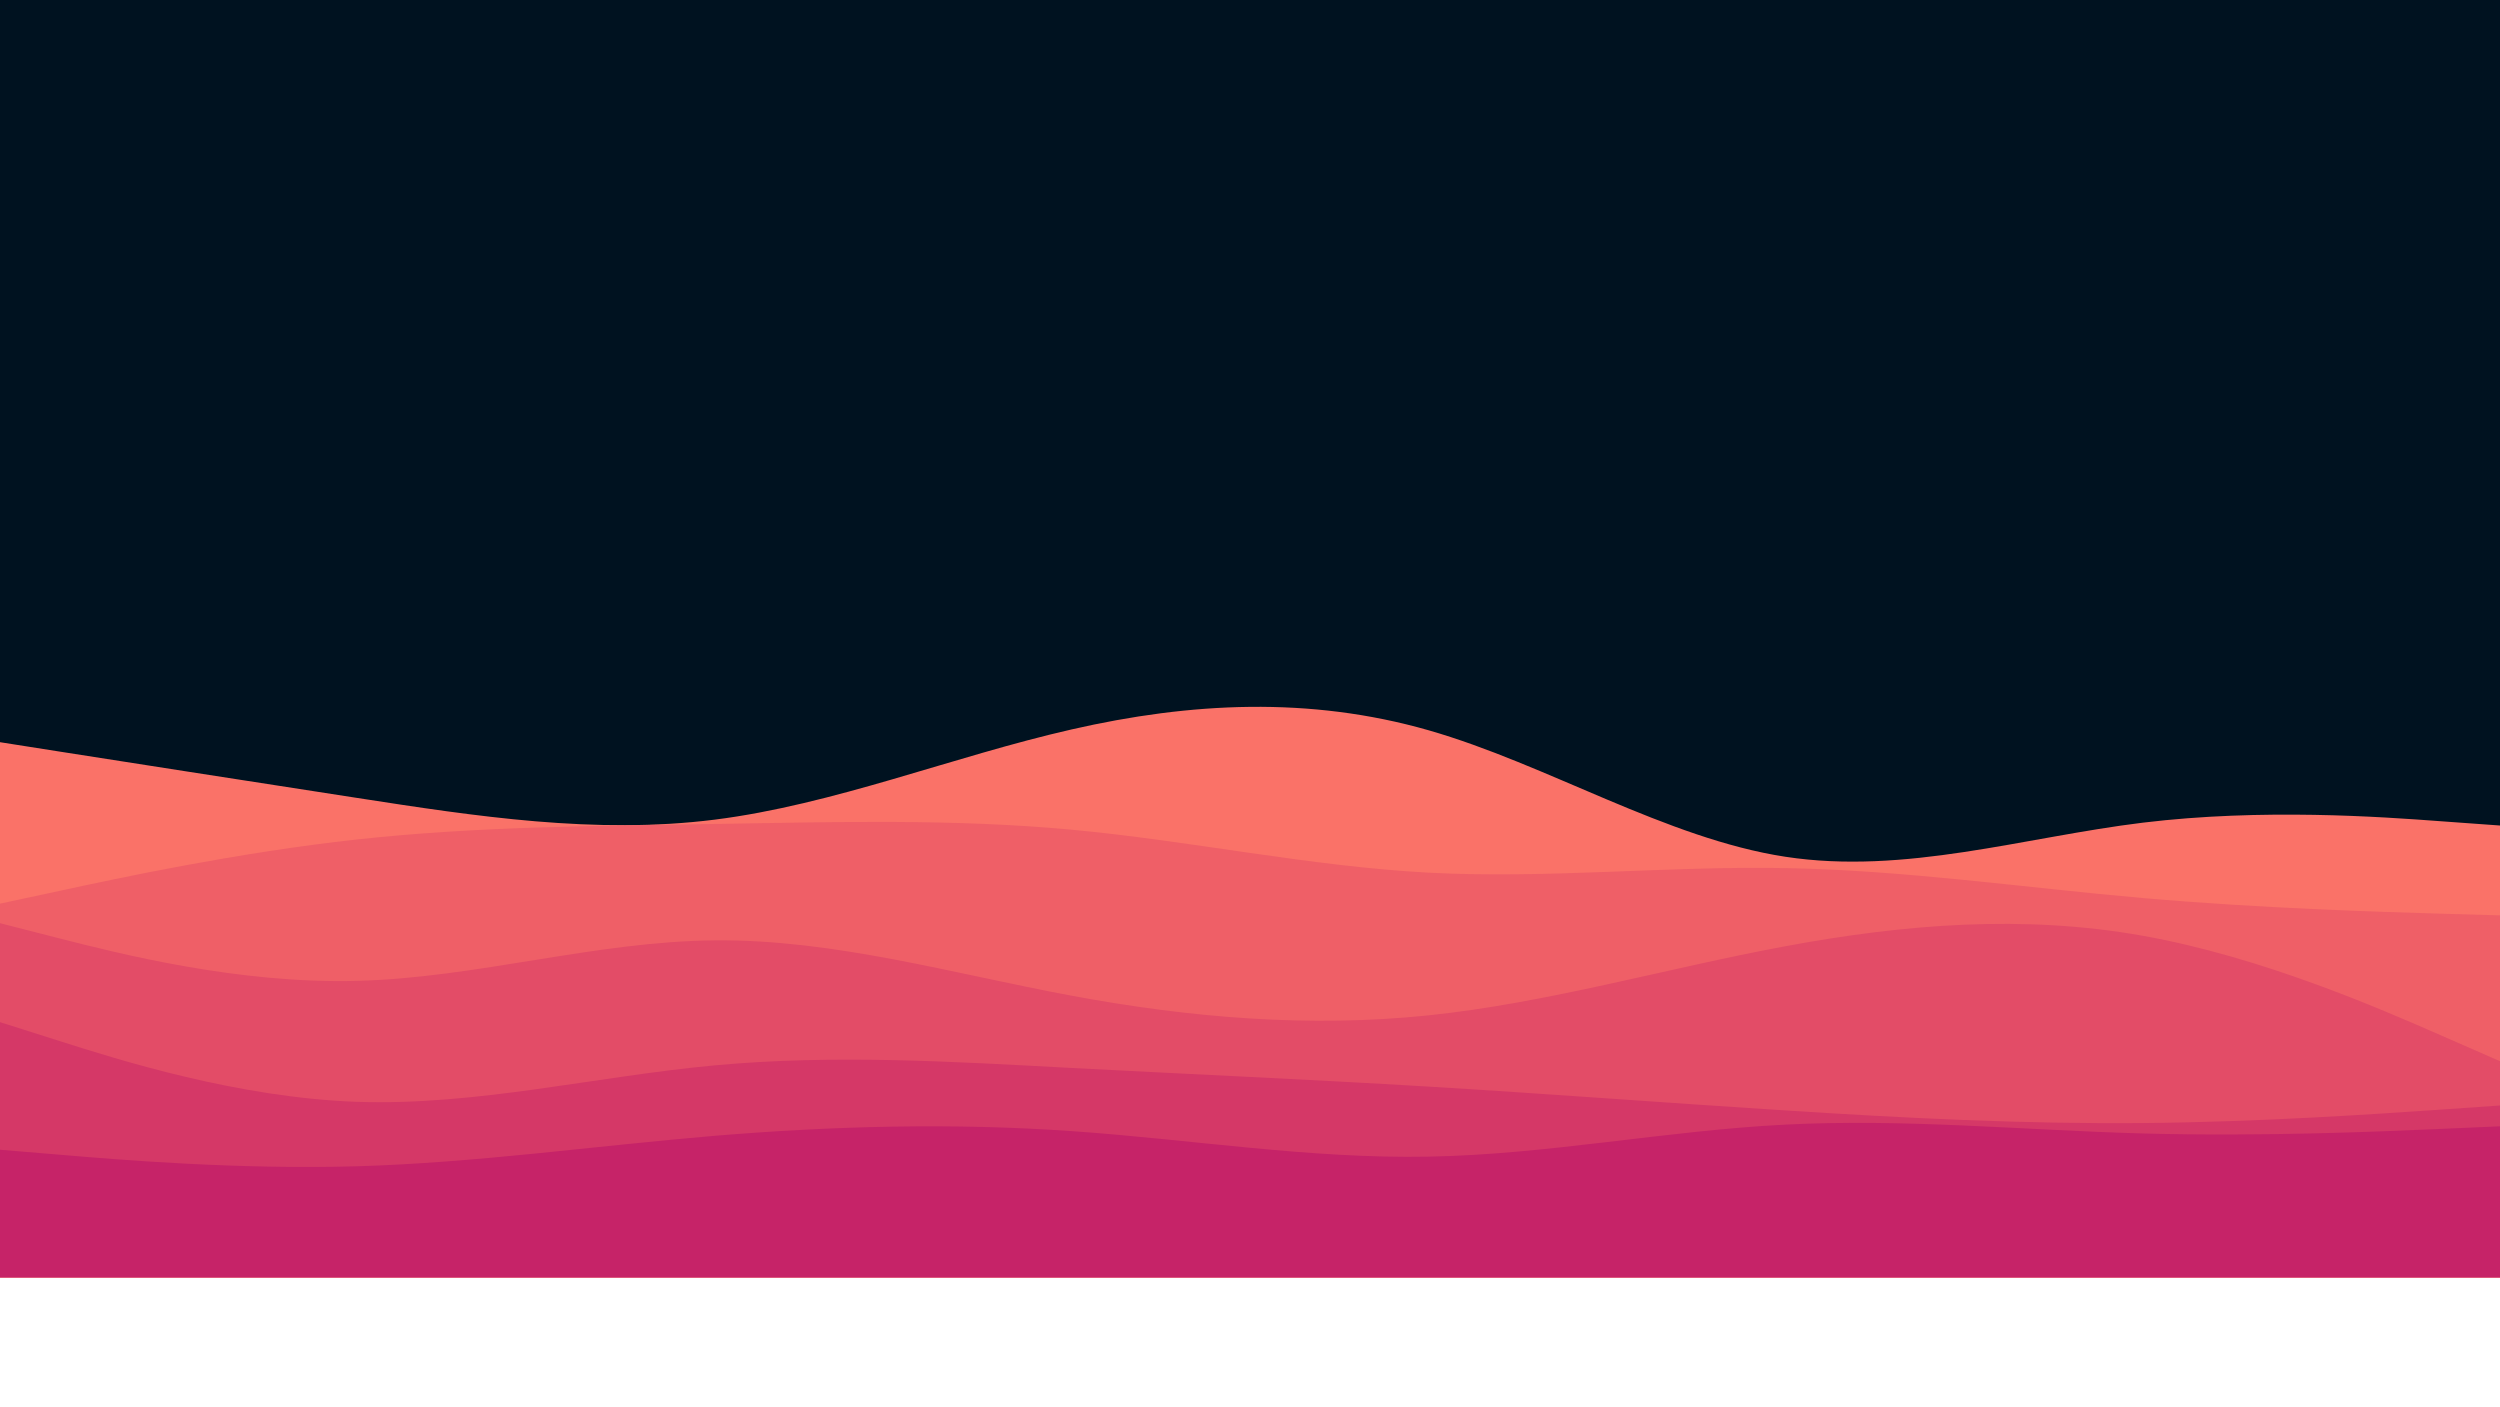
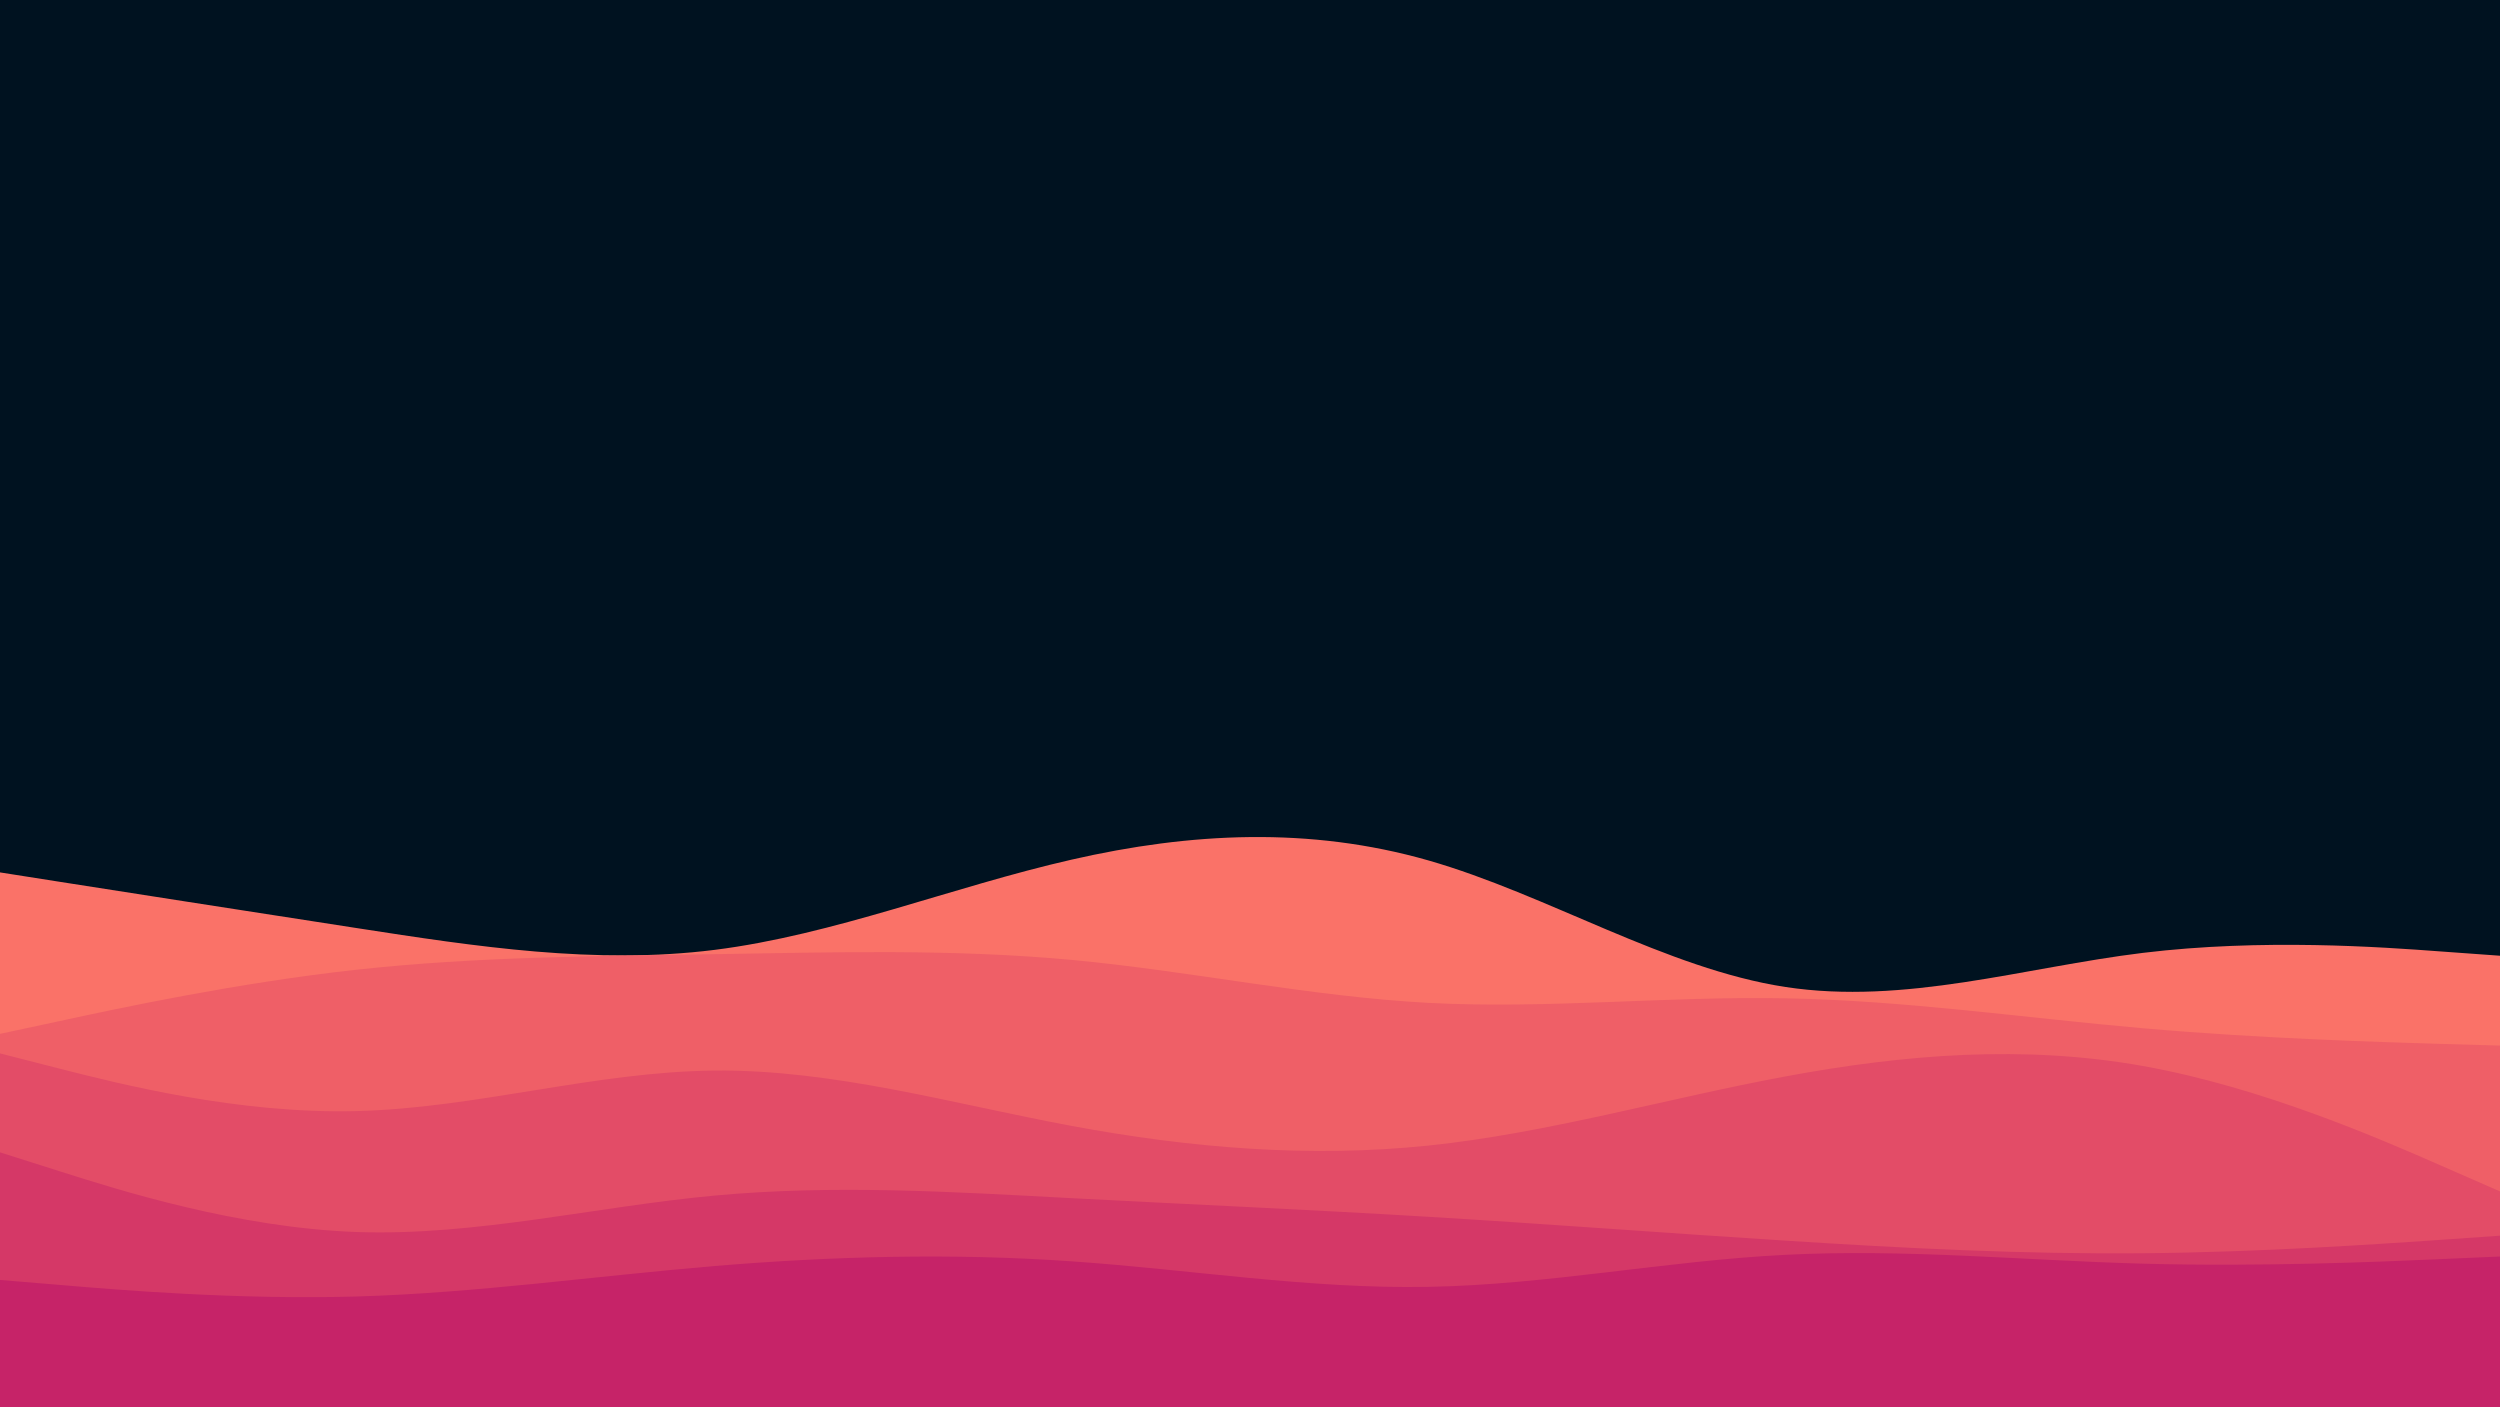
- <svg xmlns="http://www.w3.org/2000/svg" id="visual" viewBox="0 100 1920 1080" width="1920" height="1080" version="1.1">
+ <svg xmlns="http://www.w3.org/2000/svg" id="visual" viewBox="0 0 1920 1080" width="1920" height="1080" version="1.1">
  <rect x="0" y="0" width="1920" height="1080" fill="#001220" />
  <path d="M0 670L45.7 677.2C91.3 684.3 182.7 698.7 274.2 712.8C365.7 727 457.3 741 548.8 729.5C640.3 718 731.7 681 823 660.2C914.3 639.3 1005.7 634.7 1097 660.8C1188.3 687 1279.7 744 1371.2 758C1462.7 772 1554.3 743 1645.8 731.8C1737.3 720.7 1828.7 727.3 1874.3 730.7L1920 734L1920 1081L1874.3 1081C1828.7 1081 1737.3 1081 1645.8 1081C1554.3 1081 1462.7 1081 1371.2 1081C1279.7 1081 1188.3 1081 1097 1081C1005.7 1081 914.3 1081 823 1081C731.7 1081 640.3 1081 548.8 1081C457.3 1081 365.7 1081 274.2 1081C182.7 1081 91.3 1081 45.7 1081L0 1081Z" fill="#fa7268" />
  <path d="M0 794L45.7 784.2C91.3 774.3 182.7 754.7 274.2 744.7C365.7 734.7 457.3 734.3 548.8 732.8C640.3 731.3 731.7 728.7 823 737.2C914.3 745.7 1005.7 765.3 1097 770.2C1188.3 775 1279.7 765 1371.2 766.7C1462.7 768.3 1554.3 781.7 1645.8 789.7C1737.3 797.7 1828.7 800.3 1874.3 801.7L1920 803L1920 1081L1874.3 1081C1828.7 1081 1737.3 1081 1645.8 1081C1554.3 1081 1462.7 1081 1371.2 1081C1279.7 1081 1188.3 1081 1097 1081C1005.7 1081 914.3 1081 823 1081C731.7 1081 640.3 1081 548.8 1081C457.3 1081 365.7 1081 274.2 1081C182.7 1081 91.3 1081 45.7 1081L0 1081Z" fill="#ef5f67" />
  <path d="M0 809L45.7 820.7C91.3 832.3 182.7 855.7 274.2 853.3C365.7 851 457.3 823 548.8 822.2C640.3 821.3 731.7 847.7 823 864.7C914.3 881.7 1005.7 889.3 1097 879.8C1188.3 870.3 1279.7 843.7 1371.2 826.7C1462.7 809.7 1554.3 802.3 1645.8 818.7C1737.3 835 1828.7 875 1874.3 895L1920 915L1920 1081L1874.3 1081C1828.7 1081 1737.3 1081 1645.8 1081C1554.3 1081 1462.7 1081 1371.2 1081C1279.7 1081 1188.3 1081 1097 1081C1005.7 1081 914.3 1081 823 1081C731.7 1081 640.3 1081 548.8 1081C457.3 1081 365.7 1081 274.2 1081C182.7 1081 91.3 1081 45.7 1081L0 1081Z" fill="#e34c67" />
  <path d="M0 885L45.7 899.5C91.3 914 182.7 943 274.2 946.2C365.7 949.3 457.3 926.7 548.8 918.2C640.3 909.7 731.7 915.3 823 920.2C914.3 925 1005.7 929 1097 934.5C1188.3 940 1279.7 947 1371.2 952.8C1462.7 958.7 1554.3 963.3 1645.8 962.5C1737.3 961.7 1828.7 955.3 1874.3 952.2L1920 949L1920 1081L1874.3 1081C1828.7 1081 1737.3 1081 1645.8 1081C1554.3 1081 1462.7 1081 1371.2 1081C1279.7 1081 1188.3 1081 1097 1081C1005.7 1081 914.3 1081 823 1081C731.7 1081 640.3 1081 548.8 1081C457.3 1081 365.7 1081 274.2 1081C182.7 1081 91.3 1081 45.7 1081L0 1081Z" fill="#d53867" />
  <path d="M0 983L45.7 986.8C91.3 990.7 182.7 998.3 274.2 995.7C365.7 993 457.3 980 548.8 972.3C640.3 964.7 731.7 962.3 823 968.7C914.3 975 1005.7 990 1097 988.3C1188.3 986.7 1279.7 968.3 1371.2 963.7C1462.7 959 1554.3 968 1645.8 970.5C1737.3 973 1828.7 969 1874.3 967L1920 965L1920 1081L1874.3 1081C1828.7 1081 1737.3 1081 1645.8 1081C1554.3 1081 1462.7 1081 1371.2 1081C1279.7 1081 1188.3 1081 1097 1081C1005.7 1081 914.3 1081 823 1081C731.7 1081 640.3 1081 548.8 1081C457.3 1081 365.7 1081 274.2 1081C182.7 1081 91.3 1081 45.7 1081L0 1081Z" fill="#c62368" />
</svg>
